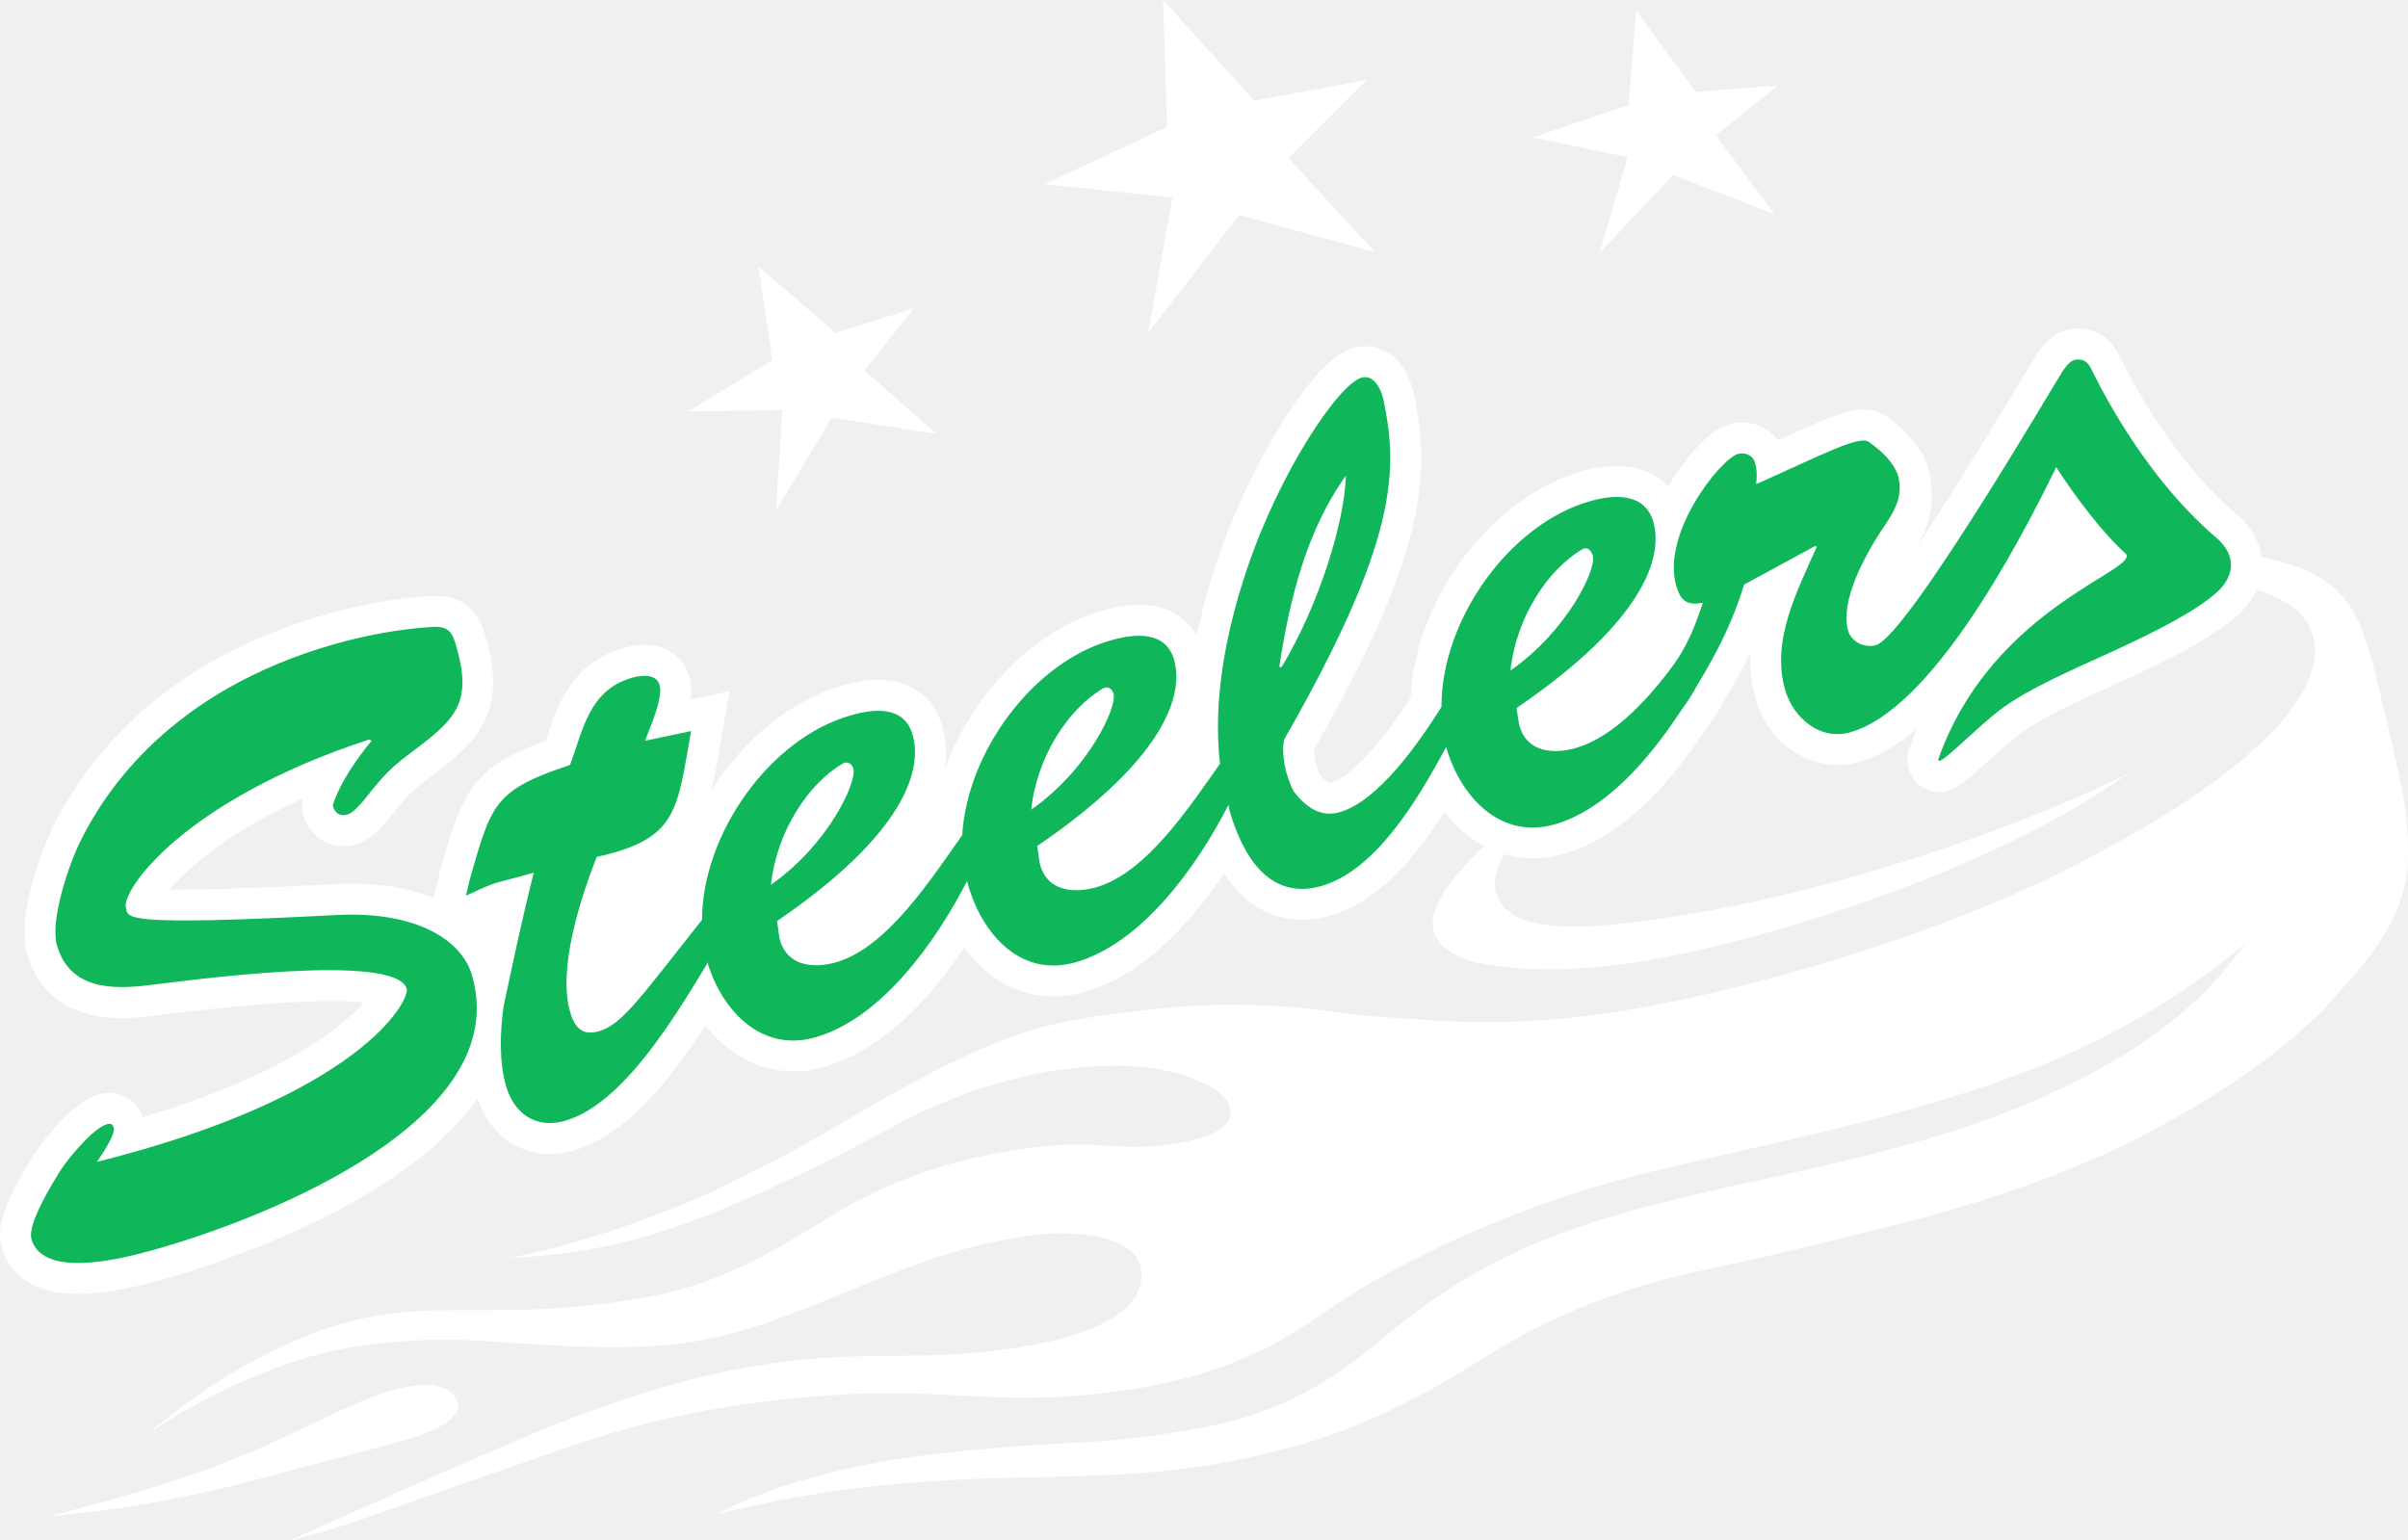
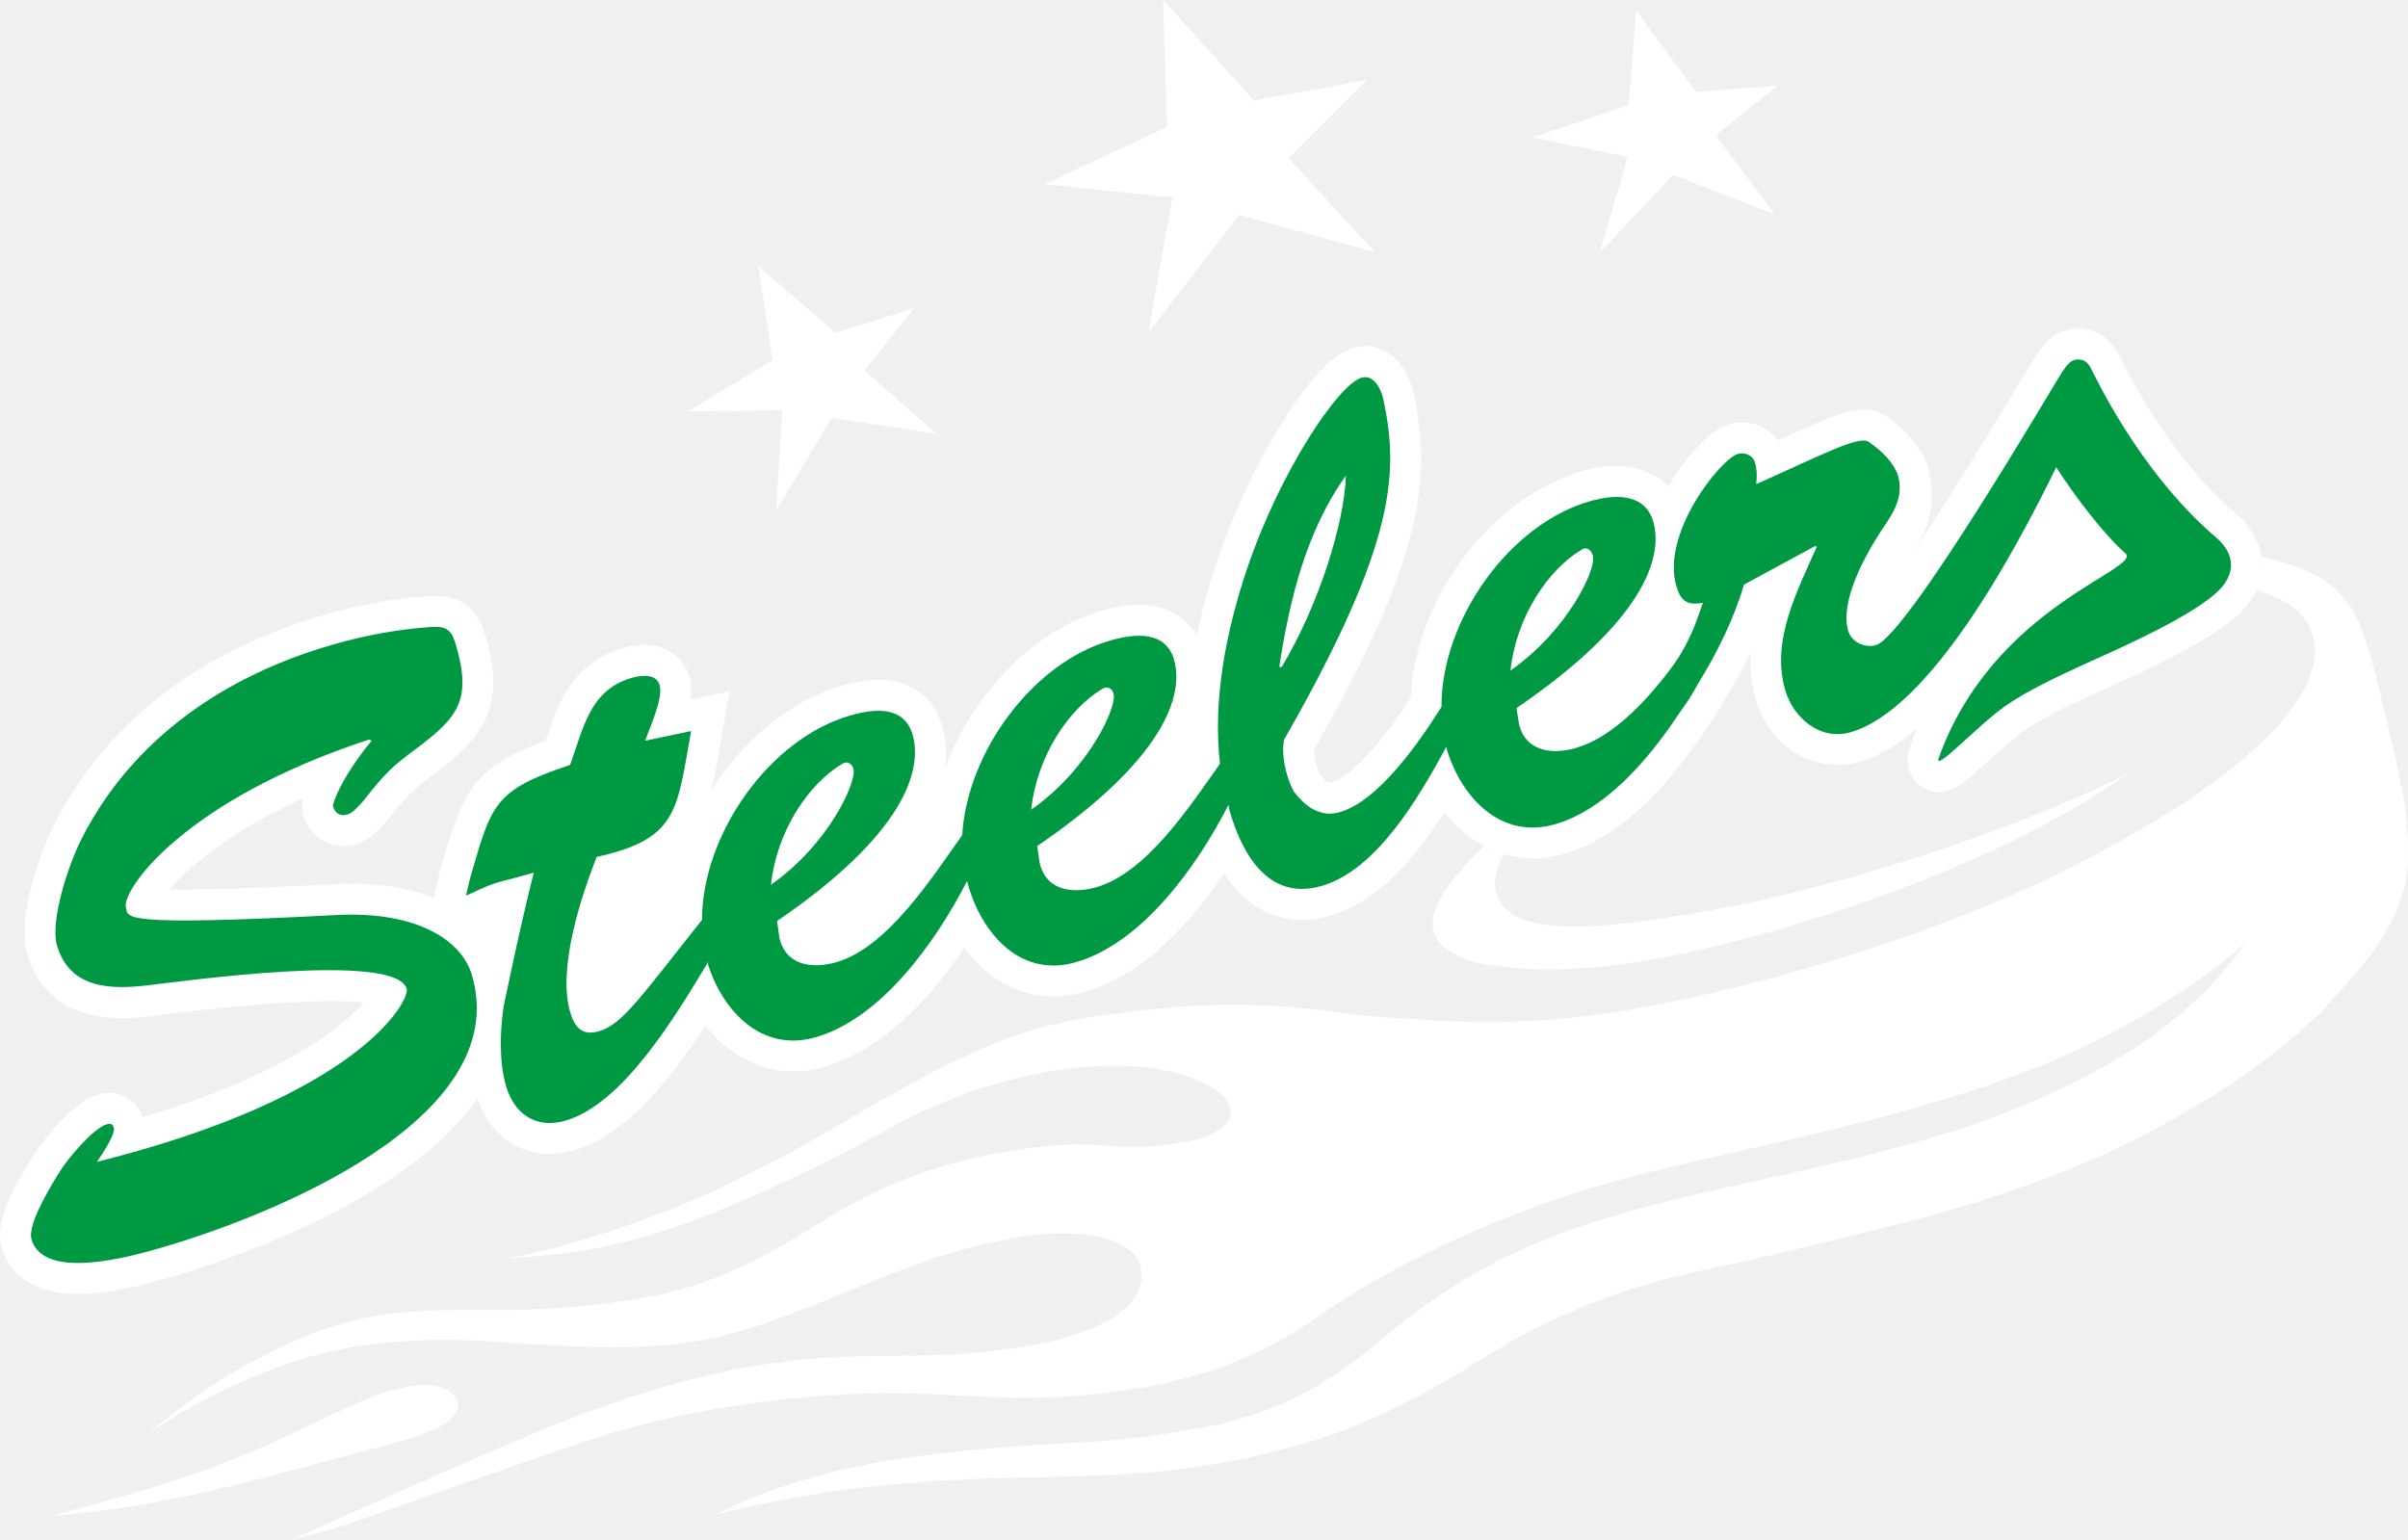
<svg xmlns="http://www.w3.org/2000/svg" version="1.1" baseProfile="basic" id="Layer_1" x="0px" y="0px" width="211.074px" height="135px" viewBox="0 0 211.074 135" xml:space="preserve">
  <g>
    <path fill="#FFFFFF" d="M127.802,76.581c0.754-0.874,1.512-1.675,2.28-2.419     c0.57,0.302,1.162,0.542,1.773,0.72c-0.878,1.478-1.058,2.837-0.466,3.975c1.041,1.997,3.957,2.897,11.479,2.044     c1.647-0.187,3.506-0.479,5.622-0.838c4.43-0.747,9.326-1.879,14.276-3.303c8.532-2.446,17.189-5.688,23.753-8.933     c-3.122,2.22-6.82,4.337-10.833,6.245c-7.595,3.612-16.186,6.553-23.713,8.48c-2.148,0.552-4.22,1.028-6.18,1.397     c-5.879,1.105-10.885,1.309-14.957,0.674c-0.968-0.149-1.934-0.316-2.698-0.656C125.143,82.664,124.455,80.459,127.802,76.581" />
    <polygon fill="#FFFFFF" points="140.24,22.131 146.662,15.341 155.572,18.789 150.404,11.866      155.82,7.508 148.654,8.056 143.42,0.927 142.759,9.195 134.379,12.056 142.669,13.769    " />
    <polygon fill="#FFFFFF" points="102.768,17.307 100.652,29.171 108.628,18.845 120.519,22.108      112.951,13.866 119.794,7.025 109.934,8.817 101.956,0 102.293,11.139 91.531,16.149    " />
    <polygon fill="#FFFFFF" points="68.582,35.955 68.014,44.773 72.917,36.612 82.091,38.034      75.778,32.487 80.1,27.038 73.25,29.178 66.5,23.36 67.7,31.576 60.32,36.062    " />
    <path fill="#FFFFFF" d="M210.429,78.85c-1.191,3.707-4.082,6.675-6.809,9.697     c-3.556,3.525-8.008,6.712-12.616,9.26c-0.828,0.459-1.753,0.996-2.709,1.506c-5.957,3.148-12.436,5.38-19.056,7.27     c-8.626,2.217-15.404,3.813-18.287,4.41c-3.831,0.791-8.25,1.843-13.149,3.963c-4.137,1.795-5.481,2.725-9.741,5.313     c-4.259,2.593-9.53,5.186-14.374,6.452c-2.424,0.635-4.772,1.234-7.618,1.699c-2.846,0.467-6.169,0.795-10.667,0.955     c-5.973,0.214-9.184,0.135-14.337,0.521c-5.744,0.429-8.482,0.879-11.663,1.433c-3.175,0.555-6.59,1.436-6.59,1.436     s6.226-3.756,18.696-5.24c12.474-1.481,14.211-0.547,24.45-2.487c7.906-1.498,12.849-5.764,14.538-7.136     c1.689-1.371,6.061-5.204,12.179-8.043c6.205-2.9,12.866-4.471,19.604-5.979c13.3-2.861,21.242-4.859,29.725-9.102     c2.74-1.369,4.986-2.756,6.854-4.108c3.919-2.84,6.254-5.597,7.998-8.013c-4.475,3.848-9.288,6.715-13.74,8.881     c-4.969,2.416-9.527,3.872-13.003,4.928c-8.499,2.58-17.859,4.408-25.351,6.246c-6.096,1.493-11.712,3.463-16.625,5.694     c-0.716,0.322-1.433,0.64-2.121,0.979c-5.389,2.661-7.083,3.755-9.953,5.674c-2.866,1.923-7.857,5.66-18.697,6.996     c-10.835,1.34-14.413-0.68-26.895,0.443c-12.472,1.127-19.013,3.818-25.007,5.865c-5.992,2.043-10.89,3.863-14.324,5.018     C28.18,134.38,25.51,135,25.51,135s8.122-3.661,16.512-7.323c8.39-3.663,16.56-6.886,25.858-8.188     c8.403-1.176,12.951-0.057,21.285-1.352c7.483-1.159,10.257-3.372,10.785-5.471c0.137-0.537,0.134-1.164,0.018-1.648     c-0.611-2.457-5.108-3.416-10.143-2.637c-5.029,0.776-8.548,2.039-12.659,3.668c-4.11,1.633-8.688,3.675-12.758,4.781     c-4.07,1.107-8.107,1.449-14.37,1.186c-6.268-0.269-8.866-0.735-13.292-0.516c-4.425,0.223-8.044,0.711-12.708,2.469     c-4.663,1.759-8.61,4.035-11.145,5.745c3.521-2.847,6.381-5.013,11.293-7.413c4.912-2.403,8.534-3.141,12.969-3.387     c4.436-0.246,10.43,0.426,19.442-1.184c5.32-0.947,9.186-2.926,12.726-4.995c2.065-1.204,4.001-2.501,6.005-3.542     c4.454-2.316,9.047-3.748,14.796-4.54c6.633-0.911,7.874,0.511,13.407-0.49c5.543-1.003,4.599-3.277,3.494-4.259     c-0.433-0.381-1.036-0.768-1.907-1.139c-1.371-0.594-3.255-1.141-5.936-1.297c-4.387-0.258-10.108,0.69-15.088,2.609     c-2.507,0.962-4.29,1.854-5.988,2.771c-1.678,0.91-3.32,1.811-5.564,2.926c-4.513,2.245-10.763,5.13-15.696,6.542     c-4.933,1.413-8.547,1.771-12.381,1.981c5.307-0.921,13.949-3.739,19.806-6.725c1.892-0.964,3.985-1.944,6.115-3.165     c4.553-2.61,9.491-5.541,12.508-7c5.889-2.849,8.726-3.889,17.523-4.874c4.443-0.497,8.446-0.608,13.23-0.212     c2.513,0.209,5.419,0.775,8.52,0.904c3.114,0.129,9.786,1.117,20.583-0.697c10.792-1.816,25.771-6.223,37.082-11.641     c1.968-0.943,3.686-1.886,5.319-2.778c7.761-4.214,12.006-7.786,14.215-10.16c2.671-2.872,4.268-6.026,3.237-8.609     c-0.746-1.867-2.531-2.919-4.804-3.636c0.374-0.837,0.479-1.613,0.474-2.229c-0.002-0.205-0.017-0.427-0.05-0.664     c2.734,0.586,5.302,1.554,6.649,3.002c1.101,1.178,1.646,1.757,2.557,4.552c0.669,2.055,1.02,3.655,1.934,7.498     c0.64,2.678,1.088,4.689,1.365,6.378c0.248,1.535,0.318,2.828,0.339,4.009C211.104,76.031,211.001,77.238,210.429,78.85" />
    <path fill="#FFFFFF" d="M163.903,90.709c0,0-9.256,2.999-19.021,4.85     c-10.75,2.043-15.961,1.614-20.127,1.068c-2.136-0.281-5.249-1.412-6.896-3.238c-0.572-0.842-1.228-1.643-1.841-2.465     c0,0,0.266,0.803,0.716,2.086c0.477,1.375,1.166,3.211,1.985,5.188c0.616,1.482,2.237,1.893,3.945,2.256     c0.158,0.036,0.338,0.092,0.554,0.137c1.533,0.289,4.571,0.578,10.373-0.252c1.935-0.275,4.144-0.652,6.754-1.24     c2.92-0.658,5.925-1.493,8.711-2.413C157.261,93.966,163.903,90.709,163.903,90.709" />
    <path fill="#FFFFFF" d="M40.145,123.102c-0.092-0.863-1.094-1.867-3.456-1.672l-1.043,0.158     c-2.499,0.455-4.628,1.514-7.571,2.9c-3.138,1.478-4.279,2.102-8.631,3.828c-5.75,2.283-15.058,4.58-15.058,4.58     s1.948-0.116,5.252-0.574c3.305-0.459,8.052-1.311,13.719-2.842c6.479-1.752,8.441-2.187,12.186-3.269     C39.291,125.126,40.242,124.025,40.145,123.102" />
    <path fill="#FFFFFF" d="M151.225,41.292l0.002,0.004L151.225,41.292 M164.603,54.525l0.001,0.003     L164.603,54.525 M129.464,65.054l0.002,0.005L129.464,65.054 M64.644,83.726l0.001,0.003L64.644,83.726z M5.425,108.336     L5.425,108.336L5.425,108.336z M6.85,113.427c-1.551,0-2.992-0.253-4.174-0.904c-1.26-0.695-2.132-1.777-2.521-3.128     c-0.532-1.828,0.283-4.164,2.909-8.324c0.027-0.043,2.873-4.281,5.463-5.094c1.134-0.355,1.998-0.093,2.523,0.19     c0.492,0.265,1.131,0.786,1.471,1.774c12.308-3.674,17.419-7.866,19.379-10.061c-2.212-0.242-7.051-0.246-17.565,1.06     c-0.397,0.05-0.725,0.09-0.966,0.118c-2.236,0.275-9.081,1.117-10.984-5.438c-1.015-3.529,1.574-9.785,2.322-11.268     c3.156-6.247,9.871-14.53,23.943-18.515c2.979-0.844,5.984-1.375,8.931-1.582l0.005,0c3.896-0.262,4.679,2.479,5.018,3.65     c1.861,6.422-0.703,9.004-4.247,11.714c-2.282,1.693-2.567,1.973-4.396,4.297l-0.192,0.219c-0.055,0.056-0.114,0.121-0.176,0.188     c-0.497,0.541-1.247,1.357-2.39,1.688c-2.073,0.598-4.019-0.494-4.629-2.588c-0.125-0.422-0.112-0.916-0.001-1.451     c-6.466,2.945-10.032,6.069-11.7,8.004c2.719,0.049,7.599-0.107,14.587-0.473c3.536-0.171,6.362,0.324,8.556,1.215l0.544-2.338     l0.201-0.697c1.81-6.278,2.705-8.454,9.076-10.759c0.017-0.049,0.033-0.098,0.048-0.146c0.987-2.965,2.215-6.655,6.742-7.965     c3.242-0.925,5.246,0.583,5.798,2.485c0.184,0.636,0.201,1.312,0.105,2.026l3.433-0.723l-0.715,3.966     c-0.095,0.528-0.182,1.031-0.265,1.509c-0.196,1.131-0.38,2.19-0.607,3.174c2.784-4.383,6.936-7.881,11.474-9.155     c2.534-0.736,4.561-0.666,6.172,0.223c1.256,0.692,2.146,1.845,2.577,3.334c0.369,1.28,0.413,2.563,0.202,3.832     c2.329-6.527,7.777-12.259,13.857-13.966c5.032-1.451,7.285,0.534,8.256,2.174c0.433-2.119,1.029-4.313,1.786-6.576     c2.297-6.868,7.856-17.447,11.898-18.614c1.026-0.295,2.095-0.156,3.007,0.393c1.661,1,2.188,2.984,2.311,3.568     c1.62,7.687,0.71,14.666-8.728,31.235c-0.007,0.55,0.145,1.429,0.52,2.225c0.421,0.508,0.748,0.73,0.978,0.666     c0.817-0.237,3.098-1.439,6.972-7.441c0.373-8.651,7.081-17.604,15.012-19.83c1.659-0.479,3.184-0.592,4.509-0.328     c1.224,0.243,2.264,0.817,3.045,1.654c1.147-1.941,3.322-4.871,5.373-5.46c0.991-0.291,2.095-0.169,3.014,0.336     c0.499,0.274,0.92,0.643,1.244,1.081c0.066-0.03,0.134-0.061,0.199-0.091c5.18-2.362,7.323-3.34,9.267-2.028l0.061,0.042     c1.271,0.909,2.676,2.099,3.476,4.037l0.099,0.282c0.923,3.194,0.013,5.686-1.213,7.485c-1.023,1.568,2.799-3.968,9.872-15.764     c0.778-1.299,0.852-1.418,0.957-1.566l0.049-0.067c0.494-0.692,1.523-2.133,3.529-2.133c1.391,0,2.511,0.625,3.327,1.855     c0.111,0.168,0.172,0.29,0.318,0.585c2.819,5.689,6.447,10.594,10.216,13.81c1.852,1.577,2.254,3.278,2.266,4.427     c0.012,1.162-0.365,2.894-2.227,4.544c-1.769,1.564-4.847,3.321-9.691,5.531l-1.207,0.55c-3.353,1.525-6,2.729-7.897,4.075     c-0.845,0.597-2.063,1.705-3.042,2.596c-2.305,2.096-3.826,3.483-5.777,2.178c-0.845-0.564-1.622-1.805-1.031-3.448     c0.201-0.56,0.415-1.103,0.643-1.63c-1.747,1.478-3.443,2.455-5.086,2.926c-3.387,0.972-7.711-0.841-9.082-5.564     c-0.392-1.357-0.512-2.695-0.444-4c-0.643,1.324-1.391,2.682-2.25,4.087c-0.266,0.473-0.496,0.867-0.765,1.309l-0.041,0.066     c-0.203,0.313-0.431,0.636-0.653,0.952c-0.112,0.159-0.224,0.316-0.327,0.468c-3.906,5.893-8.05,9.507-12.316,10.744     c-3.993,1.154-7.872-0.319-10.475-3.679c-2.662,4.199-5.887,7.897-10.001,9.089c-3.77,1.09-7.052-0.271-9.317-3.69     c-2.733,4.078-6.918,8.848-12.222,10.375c-4.104,1.186-7.984-0.339-10.552-3.879c-4.817,7.318-9.597,9.69-12.257,10.457     c-3.973,1.148-7.834-0.305-10.436-3.633c-2.989,4.616-6.887,9.613-11.522,10.952c-1.864,0.539-3.663,0.378-5.202-0.472     c-1.513-0.834-2.628-2.246-3.243-4.1c-1.616,2.337-4.099,4.771-7.781,7.203c-7.387,4.879-16.569,7.744-19.208,8.507     C12.352,112.719,9.446,113.427,6.85,113.427" />
-     <path fill="#10b75a" d="M180.775,32.578c-0.361,0.505-13.592,23.179-16.337,23.976     c-0.959,0.276-2.147-0.246-2.44-1.273c-0.738-2.555,1.473-6.564,2.865-8.699c1.115-1.639,2.058-3.004,1.484-4.986     c-0.458-1.112-1.234-1.927-2.546-2.864c-0.861-0.582-4.095,1.146-9.866,3.713c0.09-0.649,0.08-1.269-0.105-1.91     c-0.166-0.577-0.85-0.929-1.485-0.743c-1.536,0.441-6.743,6.959-5.411,11.564c0.387,1.345,0.955,1.744,2.334,1.485     c-0.5,1.445-0.928,2.73-1.804,4.244c-0.123,0.181-0.189,0.347-0.317,0.53c-0.219,0.35-0.474,0.689-0.742,1.061     c-2.314,3.065-5.211,6.011-8.276,6.896c-2.045,0.589-4.412,0.343-4.985-2.122l-0.212-1.379     c11.113-7.575,12.892-13.206,11.987-16.337c-0.738-2.559-3.472-2.394-5.517-1.803c-7.093,1.991-13.08,10.441-13.048,18.035     c-1.943,3.089-5.506,8.242-8.912,9.229c-1.728,0.501-3.03-0.501-4.031-1.804c-0.764-1.443-1.107-3.305-0.849-4.562     c9.993-17.437,10.006-23.611,8.699-29.811c-0.179-0.853-0.819-2.224-1.91-1.91c-2.045,0.59-7.214,8.304-10.078,16.868     c-1.75,5.232-2.995,11.27-2.333,16.975c-2.618,3.701-6.44,9.555-10.821,10.82c-2.05,0.594-4.409,0.344-4.987-2.121l-0.212-1.485     c11.11-7.58,12.892-13.206,11.988-16.337c-0.738-2.559-3.471-2.288-5.517-1.697c-6.8,1.908-12.611,9.744-13.048,17.08     c-2.616,3.679-6.54,9.845-11.033,11.14c-2.045,0.59-4.409,0.338-4.986-2.123l-0.212-1.484     c11.109-7.575,12.786-13.206,11.881-16.338c-0.738-2.558-3.365-2.291-5.41-1.697c-7.062,1.982-13.029,10.367-13.049,17.929     c-5.283,6.642-6.968,9.171-9.018,9.761c-1.468,0.424-2.139-0.293-2.546-1.698c-1.107-3.831,0.976-10.138,2.334-13.579     c7.163-1.583,7.023-4.09,8.275-11.033l-4.031,0.849c0.381-1.083,1.604-3.731,1.273-4.881c-0.297-1.022-1.608-0.874-2.44-0.637     c-3.709,1.074-4.252,4.464-5.411,7.639c-6.769,2.232-6.9,3.496-8.805,10.078l-0.319,1.379c3.243-1.488,2.042-0.887,5.941-2.015     c-1.201,4.71-2.652,11.774-2.652,11.774c-0.297,2.093-0.399,4.787,0.212,6.896c0.738,2.559,2.708,3.799,5.198,3.076     c5.079-1.467,9.668-9.178,12.518-13.896c0.021,0.066-0.021,0.145,0,0.212c1.346,4.175,4.774,7.715,9.442,6.364     c5.707-1.645,10.461-8.233,13.261-13.685c0.063,0.248,0.134,0.499,0.212,0.742c1.349,4.181,4.667,7.715,9.335,6.366     c5.751-1.658,10.578-8.313,13.366-13.792c0.045,0.167,0.059,0.364,0.106,0.53c1.091,3.772,3.396,7.927,8.063,6.577     c4.736-1.372,8.407-7.509,10.927-12.199c0.039,0.141,0.061,0.284,0.106,0.424c1.349,4.18,4.773,7.715,9.441,6.365     c4.266-1.235,8.006-5.403,10.821-9.654c0.301-0.44,0.657-0.922,0.954-1.379c0.273-0.449,0.493-0.829,0.743-1.273     c1.628-2.658,3.114-5.577,4.031-8.699l6.259-3.395l0.106,0.106c-1.672,3.807-4.015,8.169-2.759,12.518     c0.705,2.428,3.043,4.486,5.729,3.713c6.961-1.999,14.336-15.661,18.034-23.233c1.52,2.389,4.161,5.889,6.048,7.532     c1.611,1.405-11.543,4.579-16.338,17.929c-0.51,1.417,3.373-2.792,5.729-4.456c2.351-1.668,5.572-3.064,9.548-4.88     c3.98-1.816,7.291-3.565,9.018-5.093c1.728-1.531,1.778-3.365,0-4.879c-6.917-5.903-10.862-14.701-11.033-14.958     c-0.182-0.275-0.431-0.643-1.067-0.643C181.513,31.511,181.188,32.002,180.775,32.578 M117.972,41.702     c-0.098,3.977-2.3,11.233-5.622,16.762h-0.213C113.024,52.663,114.467,46.595,117.972,41.702 M138.978,48.067     c0.301-0.006,0.541,0.303,0.636,0.637c0.378,1.069-2.139,6.535-7.213,10.078c0.509-4.718,3.306-8.856,6.258-10.609     C138.762,48.108,138.877,48.069,138.978,48.067 M37.77,54.963c-2.852,0.199-5.694,0.725-8.381,1.485     c-14.54,4.118-20.171,12.99-22.261,17.128c-1.154,2.283-2.746,7.178-2.139,9.287c1.112,3.828,4.718,3.913,8.063,3.502     c3.217-0.379,21.654-2.938,22.597,0.318c0.292,1.022-4.095,9.408-27.158,15.17c0,0,1.672-2.334,1.485-2.971     c-0.11-0.387-0.316-0.419-0.637-0.318c-1.251,0.393-3.469,3.145-3.981,3.955c-0.778,1.232-2.987,4.782-2.596,6.123     c1.069,3.709,8.86,1.465,11.352,0.743c9.208-2.661,30.944-11.156,27.264-23.87c-0.904-3.127-4.876-5.635-11.776-5.305     c-19.04,0.998-18.37,0.276-18.565-0.636c-0.428-1.468,4.995-9.403,21.324-14.746l0.212,0.106     c-2.767,3.365-3.433,5.601-3.395,5.729c0.187,0.641,0.637,0.925,1.273,0.742c0.514-0.148,1.006-0.785,1.379-1.167     c1.978-2.512,2.428-2.953,4.88-4.773c3.348-2.559,4.659-4.074,3.289-8.805C39.628,55.383,39.331,54.857,37.77,54.963      M96.967,60.267c0.3-0.005,0.538,0.193,0.636,0.53c0.378,1.07-2.142,6.637-7.213,10.185c0.505-4.72,3.301-8.853,6.259-10.609     C96.751,60.31,96.866,60.269,96.967,60.267 M74.158,66.845c0.3-0.006,0.538,0.196,0.637,0.53     c0.377,1.07-2.143,6.637-7.214,10.184c0.505-4.718,3.301-8.855,6.259-10.607C73.943,66.886,74.058,66.847,74.158,66.845" />
+     <path fill="#009943" d="M180.775,32.578c-0.361,0.505-13.592,23.179-16.337,23.976     c-0.959,0.276-2.147-0.246-2.44-1.273c-0.738-2.555,1.473-6.564,2.865-8.699c1.115-1.639,2.058-3.004,1.484-4.986     c-0.458-1.112-1.234-1.927-2.546-2.864c-0.861-0.582-4.095,1.146-9.866,3.713c0.09-0.649,0.08-1.269-0.105-1.91     c-0.166-0.577-0.85-0.929-1.485-0.743c-1.536,0.441-6.743,6.959-5.411,11.564c0.387,1.345,0.955,1.744,2.334,1.485     c-0.5,1.445-0.928,2.73-1.804,4.244c-0.123,0.181-0.189,0.347-0.317,0.53c-0.219,0.35-0.474,0.689-0.742,1.061     c-2.314,3.065-5.211,6.011-8.276,6.896c-2.045,0.589-4.412,0.343-4.985-2.122l-0.212-1.379     c11.113-7.575,12.892-13.206,11.987-16.337c-0.738-2.559-3.472-2.394-5.517-1.803c-7.093,1.991-13.08,10.441-13.048,18.035     c-1.943,3.089-5.506,8.242-8.912,9.229c-1.728,0.501-3.03-0.501-4.031-1.804c-0.764-1.443-1.107-3.305-0.849-4.562     c9.993-17.437,10.006-23.611,8.699-29.811c-0.179-0.853-0.819-2.224-1.91-1.91c-2.045,0.59-7.214,8.304-10.078,16.868     c-1.75,5.232-2.995,11.27-2.333,16.975c-2.618,3.701-6.44,9.555-10.821,10.82c-2.05,0.594-4.409,0.344-4.987-2.121l-0.212-1.485     c11.11-7.58,12.892-13.206,11.988-16.337c-0.738-2.559-3.471-2.288-5.517-1.697c-6.8,1.908-12.611,9.744-13.048,17.08     c-2.616,3.679-6.54,9.845-11.033,11.14c-2.045,0.59-4.409,0.338-4.986-2.123l-0.212-1.484     c11.109-7.575,12.786-13.206,11.881-16.338c-0.738-2.558-3.365-2.291-5.41-1.697c-7.062,1.982-13.029,10.367-13.049,17.929     c-5.283,6.642-6.968,9.171-9.018,9.761c-1.468,0.424-2.139-0.293-2.546-1.698c-1.107-3.831,0.976-10.138,2.334-13.579     c7.163-1.583,7.023-4.09,8.275-11.033l-4.031,0.849c0.381-1.083,1.604-3.731,1.273-4.881c-0.297-1.022-1.608-0.874-2.44-0.637     c-3.709,1.074-4.252,4.464-5.411,7.639c-6.769,2.232-6.9,3.496-8.805,10.078l-0.319,1.379c3.243-1.488,2.042-0.887,5.941-2.015     c-1.201,4.71-2.652,11.774-2.652,11.774c-0.297,2.093-0.399,4.787,0.212,6.896c0.738,2.559,2.708,3.799,5.198,3.076     c5.079-1.467,9.668-9.178,12.518-13.896c0.021,0.066-0.021,0.145,0,0.212c1.346,4.175,4.774,7.715,9.442,6.364     c5.707-1.645,10.461-8.233,13.261-13.685c0.063,0.248,0.134,0.499,0.212,0.742c1.349,4.181,4.667,7.715,9.335,6.366     c5.751-1.658,10.578-8.313,13.366-13.792c0.045,0.167,0.059,0.364,0.106,0.53c1.091,3.772,3.396,7.927,8.063,6.577     c4.736-1.372,8.407-7.509,10.927-12.199c0.039,0.141,0.061,0.284,0.106,0.424c1.349,4.18,4.773,7.715,9.441,6.365     c4.266-1.235,8.006-5.403,10.821-9.654c0.301-0.44,0.657-0.922,0.954-1.379c0.273-0.449,0.493-0.829,0.743-1.273     c1.628-2.658,3.114-5.577,4.031-8.699l6.259-3.395l0.106,0.106c-1.672,3.807-4.015,8.169-2.759,12.518     c0.705,2.428,3.043,4.486,5.729,3.713c6.961-1.999,14.336-15.661,18.034-23.233c1.52,2.389,4.161,5.889,6.048,7.532     c1.611,1.405-11.543,4.579-16.338,17.929c-0.51,1.417,3.373-2.792,5.729-4.456c2.351-1.668,5.572-3.064,9.548-4.88     c3.98-1.816,7.291-3.565,9.018-5.093c1.728-1.531,1.778-3.365,0-4.879c-6.917-5.903-10.862-14.701-11.033-14.958     c-0.182-0.275-0.431-0.643-1.067-0.643C181.513,31.511,181.188,32.002,180.775,32.578 M117.972,41.702     c-0.098,3.977-2.3,11.233-5.622,16.762h-0.213C113.024,52.663,114.467,46.595,117.972,41.702 M138.978,48.067     c0.301-0.006,0.541,0.303,0.636,0.637c0.378,1.069-2.139,6.535-7.213,10.078c0.509-4.718,3.306-8.856,6.258-10.609     C138.762,48.108,138.877,48.069,138.978,48.067 M37.77,54.963c-2.852,0.199-5.694,0.725-8.381,1.485     c-14.54,4.118-20.171,12.99-22.261,17.128c-1.154,2.283-2.746,7.178-2.139,9.287c1.112,3.828,4.718,3.913,8.063,3.502     c3.217-0.379,21.654-2.938,22.597,0.318c0.292,1.022-4.095,9.408-27.158,15.17c0,0,1.672-2.334,1.485-2.971     c-0.11-0.387-0.316-0.419-0.637-0.318c-1.251,0.393-3.469,3.145-3.981,3.955c-0.778,1.232-2.987,4.782-2.596,6.123     c1.069,3.709,8.86,1.465,11.352,0.743c9.208-2.661,30.944-11.156,27.264-23.87c-0.904-3.127-4.876-5.635-11.776-5.305     c-19.04,0.998-18.37,0.276-18.565-0.636c-0.428-1.468,4.995-9.403,21.324-14.746l0.212,0.106     c-2.767,3.365-3.433,5.601-3.395,5.729c0.187,0.641,0.637,0.925,1.273,0.742c0.514-0.148,1.006-0.785,1.379-1.167     c1.978-2.512,2.428-2.953,4.88-4.773c3.348-2.559,4.659-4.074,3.289-8.805C39.628,55.383,39.331,54.857,37.77,54.963      M96.967,60.267c0.3-0.005,0.538,0.193,0.636,0.53c0.378,1.07-2.142,6.637-7.213,10.185c0.505-4.72,3.301-8.853,6.259-10.609     C96.751,60.31,96.866,60.269,96.967,60.267 M74.158,66.845c0.3-0.006,0.538,0.196,0.637,0.53     c0.377,1.07-2.143,6.637-7.214,10.184c0.505-4.718,3.301-8.855,6.259-10.607C73.943,66.886,74.058,66.847,74.158,66.845" />
  </g>
</svg>
